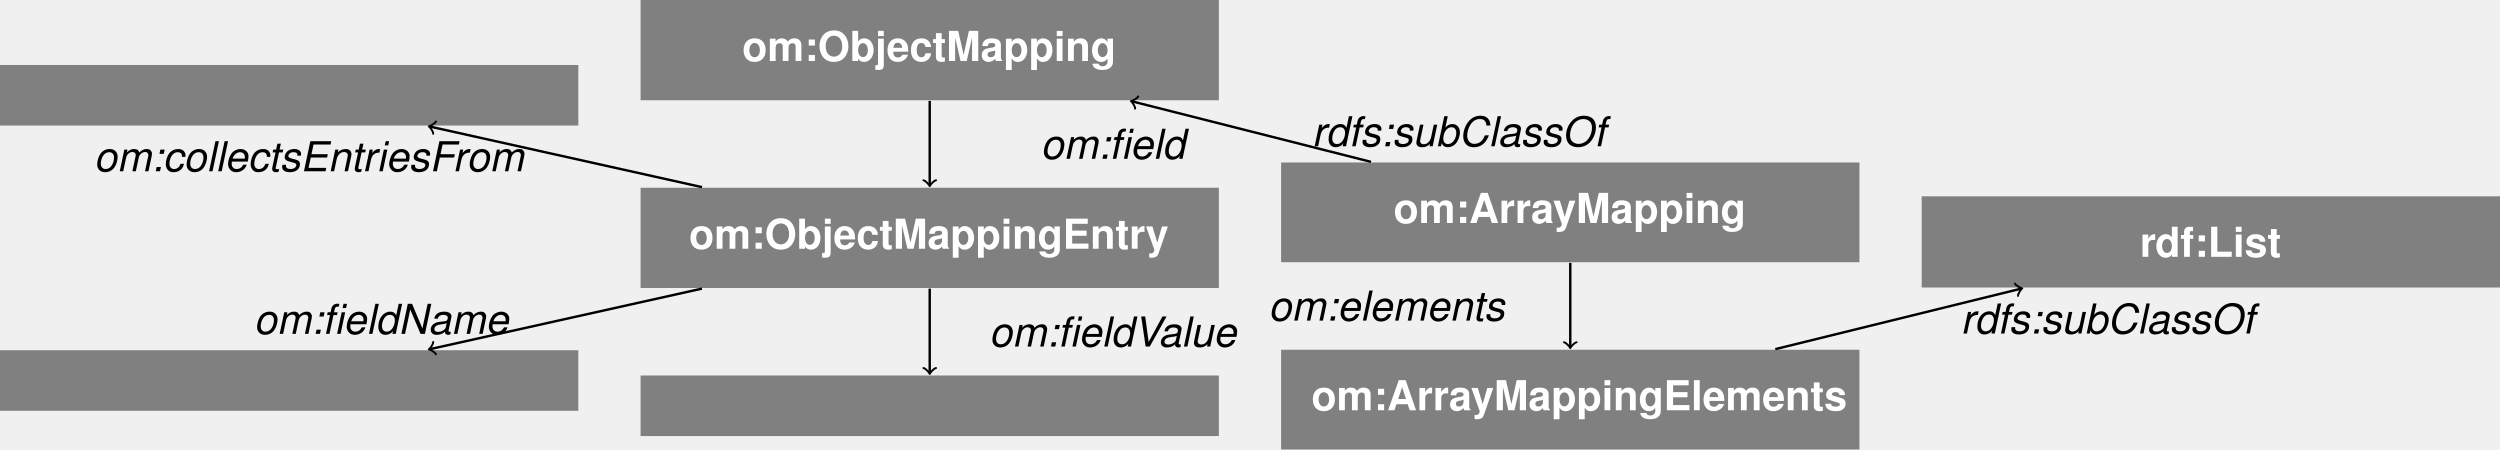
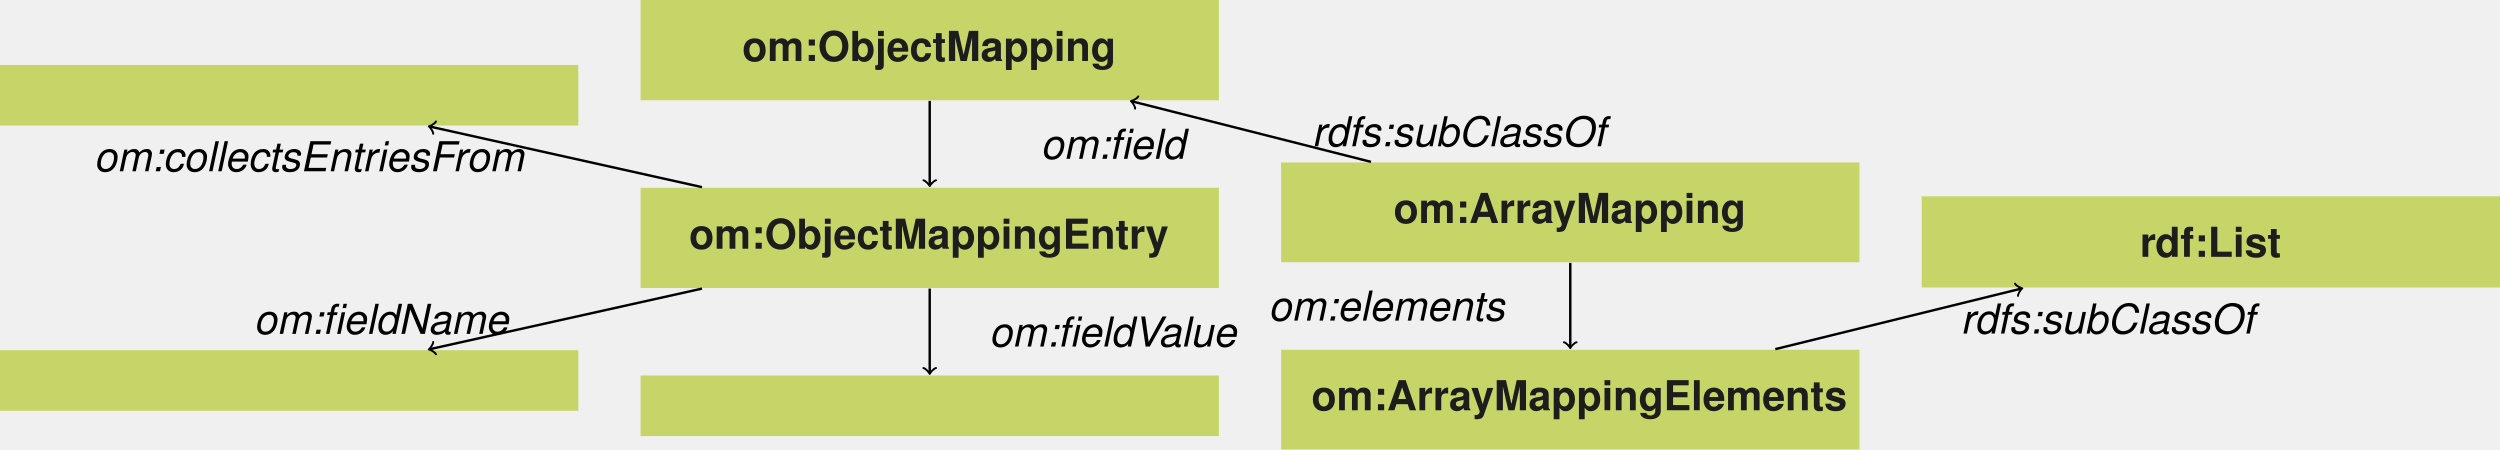
<svg xmlns="http://www.w3.org/2000/svg" xmlns:xlink="http://www.w3.org/1999/xlink" height="147.902pt" version="1.1" viewBox="-0.367 -15.309 822.582 147.902" width="822.582pt">
  <defs>
+     <path d="M4.942 -7.115H3.775L3.978 -8.052C4.128 -8.731 4.372 -8.961 4.956 -8.961C5.037 -8.961 5.119 -8.961 5.323 -8.934L5.526 -9.871C5.282 -9.925 5.132 -9.939 4.915 -9.939C3.87 -9.939 3.109 -9.328 2.892 -8.323L2.634 -7.115H1.684L1.494 -6.205H2.444L1.127 0H2.268L3.585 -6.205H4.752L4.942 -7.115ZM7.427 -7.115H6.287L4.779 0H5.92L7.427 -7.115ZM8.025 -9.898H6.884L6.585 -8.5H7.726L8.025 -9.898Z" id="g1-2" />
+     <path d="M3.204 -1.399H1.792L1.494 0H2.906L3.204 -1.399ZM4.426 -7.115H3.014L2.716 -5.716H4.128L4.426 -7.115Z" id="g1-58" />
+     <path d="M10.455 -6.83C10.414 -7.631 10.278 -8.147 10.021 -8.608C9.464 -9.559 8.5 -10.061 7.223 -10.061C5.635 -10.061 4.318 -9.423 3.259 -8.147C2.186 -6.857 1.521 -4.983 1.521 -3.286C1.521 -2.335 1.792 -1.48 2.295 -0.842C2.919 -0.054 3.775 0.312 4.983 0.312C6.422 0.312 7.672 -0.217 8.554 -1.181C9.084 -1.765 9.518 -2.512 9.98 -3.612H8.649C8.31 -2.838 8.092 -2.43 7.848 -2.105C7.278 -1.29 6.246 -0.788 5.173 -0.788C3.761 -0.788 2.824 -1.887 2.824 -3.53C2.824 -4.766 3.232 -6.124 3.924 -7.156C4.752 -8.378 5.743 -8.961 6.993 -8.961C8.364 -8.961 9.043 -8.296 9.152 -6.83H10.455Z" id="g1-67" />
+     <path d="M3.462 -4.508H8.826L9.07 -5.621H3.693L4.372 -8.785H9.966L10.197 -9.898H3.327L1.222 0H8.323L8.554 -1.113H2.729L3.462 -4.508Z" id="g1-69" />
+     <path d="M3.462 -4.508H8.174L8.405 -5.621H3.693L4.372 -8.785H9.735L9.966 -9.898H3.327L1.222 0H2.498L3.462 -4.508Z" id="g1-70" />
+     <path d="M10.876 -9.898H9.667L7.943 -1.779L4.549 -9.898H3.136L1.032 0H2.24L3.951 -8.025L7.332 0H8.771L10.876 -9.898Z" id="g1-78" />
+     <path d="M7.291 -10.061C5.757 -10.061 4.44 -9.491 3.34 -8.337C2.132 -7.088 1.412 -5.295 1.412 -3.571C1.412 -2.403 1.779 -1.358 2.403 -0.733C3.055 -0.081 4.155 0.312 5.309 0.312C6.585 0.312 7.739 -0.054 8.622 -0.733C10.211 -1.955 11.242 -4.155 11.242 -6.3C11.242 -7.373 10.862 -8.405 10.265 -9.016C9.6 -9.681 8.527 -10.061 7.291 -10.061ZM7.128 -8.961C8.052 -8.961 8.921 -8.581 9.382 -7.984C9.749 -7.509 9.939 -6.857 9.939 -6.056C9.939 -4.82 9.505 -3.49 8.785 -2.512C7.997 -1.412 6.803 -0.788 5.485 -0.788C4.603 -0.788 3.748 -1.168 3.272 -1.765C2.906 -2.227 2.716 -2.892 2.716 -3.68C2.716 -4.929 3.136 -6.246 3.856 -7.237C4.644 -8.323 5.852 -8.961 7.128 -8.961Z" id="g1-79" />
+     <path d="M5.323 0L10.862 -9.898H9.518L4.956 -1.521L3.829 -9.898H2.512L3.965 0H5.323Z" id="g1-86" />
+     <path d="M7.495 -0.692C7.373 -0.665 7.319 -0.665 7.264 -0.665C6.911 -0.665 6.748 -0.788 6.748 -1.059C6.748 -1.113 6.748 -1.154 6.762 -1.195L7.631 -5.282C7.712 -5.648 7.712 -5.648 7.712 -5.784C7.712 -6.707 6.775 -7.319 5.35 -7.319C3.462 -7.319 2.308 -6.517 2.05 -5.01H3.191C3.313 -5.39 3.408 -5.581 3.598 -5.771C3.897 -6.069 4.467 -6.273 5.051 -6.273C5.866 -6.273 6.49 -5.906 6.49 -5.404C6.49 -5.35 6.477 -5.255 6.463 -5.146L6.422 -4.902C6.3 -4.345 6.042 -4.196 5.051 -4.101C3.232 -3.938 2.661 -3.802 1.996 -3.381C1.29 -2.933 0.883 -2.213 0.883 -1.426C0.883 -0.339 1.616 0.312 2.838 0.312C3.313 0.312 3.883 0.217 4.372 0.041C4.807 -0.109 5.01 -0.244 5.567 -0.733V-0.638V-0.584C5.567 -0.027 5.947 0.312 6.599 0.312C6.748 0.312 6.789 0.312 7.128 0.231C7.156 0.217 7.237 0.204 7.319 0.19L7.495 -0.692ZM5.852 -2.227C5.676 -1.385 4.481 -0.665 3.286 -0.665C2.512 -0.665 2.077 -0.991 2.077 -1.561C2.077 -2.01 2.335 -2.458 2.743 -2.702C3.069 -2.906 3.476 -3.014 4.141 -3.109C5.418 -3.286 5.526 -3.299 6.124 -3.503L5.852 -2.227Z" id="g1-97" />
+     <path d="M2.838 -9.898L0.733 0H1.752L1.982 -1.059C2.159 -0.638 2.281 -0.448 2.485 -0.244C2.838 0.109 3.394 0.312 3.992 0.312C4.902 0.312 5.866 -0.109 6.477 -0.747C7.386 -1.711 7.984 -3.259 7.984 -4.657C7.984 -6.178 6.952 -7.319 5.581 -7.319C5.037 -7.319 4.426 -7.156 4.019 -6.911C3.788 -6.762 3.612 -6.612 3.191 -6.164L3.978 -9.898H2.838ZM5.2 -6.273C6.192 -6.273 6.789 -5.567 6.789 -4.399C6.789 -3.625 6.558 -2.756 6.164 -2.105C5.608 -1.181 4.902 -0.733 4.019 -0.733C3.096 -0.733 2.512 -1.412 2.512 -2.485C2.512 -3.327 2.756 -4.25 3.136 -4.902C3.666 -5.798 4.386 -6.273 5.2 -6.273Z" id="g1-98" />
+     <path d="M7.481 -4.725L7.495 -4.929C7.509 -5.132 7.522 -5.282 7.522 -5.323C7.522 -5.771 7.278 -6.314 6.925 -6.68C6.504 -7.115 5.947 -7.319 5.173 -7.319C3.951 -7.319 2.851 -6.803 2.132 -5.866C1.494 -5.037 1.032 -3.557 1.032 -2.308C1.032 -1.67 1.249 -1.005 1.629 -0.53C2.091 0.054 2.702 0.312 3.571 0.312C4.684 0.312 5.621 -0.081 6.246 -0.815C6.599 -1.222 6.816 -1.684 7.033 -2.444H5.893C5.485 -1.331 4.739 -0.733 3.761 -0.733C2.824 -0.733 2.227 -1.399 2.227 -2.458C2.227 -3.327 2.512 -4.359 2.96 -5.065C3.462 -5.866 4.141 -6.273 4.97 -6.273C5.825 -6.273 6.354 -5.798 6.354 -5.024C6.354 -4.942 6.354 -4.847 6.341 -4.725H7.481Z" id="g1-99" />
+     <path d="M8.826 -9.898H7.685L6.87 -6.083C6.436 -6.965 5.893 -7.319 4.929 -7.319C2.675 -7.319 0.991 -5.173 0.991 -2.308C0.991 -0.72 1.901 0.312 3.313 0.312C3.897 0.312 4.521 0.122 5.065 -0.204C5.472 -0.448 5.648 -0.652 5.839 -1.032L5.621 0H6.721L8.826 -9.898ZM4.82 -6.273C5.825 -6.273 6.422 -5.594 6.422 -4.44C6.422 -3.639 6.205 -2.811 5.798 -2.105C5.268 -1.195 4.603 -0.733 3.775 -0.733C2.77 -0.733 2.186 -1.412 2.186 -2.58C2.186 -3.34 2.417 -4.209 2.783 -4.902C3.299 -5.839 3.951 -6.273 4.82 -6.273Z" id="g1-100" />
+     <path d="M7.644 -3.177L7.685 -3.408C7.807 -4.06 7.875 -4.63 7.875 -4.997C7.875 -6.3 6.748 -7.319 5.282 -7.319C4.101 -7.319 2.96 -6.762 2.281 -5.852C1.643 -4.997 1.141 -3.449 1.141 -2.349C1.141 -1.616 1.453 -0.869 1.982 -0.367C2.458 0.095 3.055 0.312 3.829 0.312C5.458 0.312 6.857 -0.692 7.278 -2.159H6.137C5.648 -1.222 4.929 -0.733 4.019 -0.733C2.946 -0.733 2.335 -1.399 2.335 -2.553C2.335 -2.838 2.349 -2.974 2.403 -3.177H7.644ZM2.648 -4.155C3.001 -5.404 4.005 -6.273 5.105 -6.273C6.069 -6.273 6.68 -5.621 6.68 -4.603C6.68 -4.467 6.667 -4.372 6.64 -4.155H2.648Z" id="g1-101" />
+     <path d="M5.024 -7.115H3.856L4.06 -8.052C4.209 -8.731 4.454 -8.961 5.037 -8.961C5.132 -8.961 5.214 -8.961 5.404 -8.934L5.608 -9.871C5.363 -9.925 5.214 -9.939 4.997 -9.939C3.951 -9.939 3.191 -9.328 2.974 -8.323L2.716 -7.115H1.765L1.575 -6.205H2.525L1.208 0H2.349L3.666 -6.205H4.834L5.024 -7.115Z" id="g1-102" />
+     <path d="M3.544 -7.115H2.403L0.896 0H2.037L3.544 -7.115ZM4.141 -9.898H3.001L2.702 -8.5H3.843L4.141 -9.898Z" id="g1-105" />
+     <path d="M4.168 -9.898H3.028L0.923 0H2.064L4.168 -9.898Z" id="g1-108" />
+     <path d="M2.471 -7.115L0.964 0H2.105L3.055 -4.467C3.272 -5.499 4.196 -6.341 5.105 -6.341C5.771 -6.341 6.219 -5.961 6.219 -5.404C6.219 -5.255 6.205 -5.078 6.164 -4.902L5.119 0H6.259L7.21 -4.467C7.427 -5.526 8.364 -6.341 9.342 -6.341C9.98 -6.341 10.373 -5.947 10.373 -5.295C10.373 -5.092 10.373 -5.092 10.251 -4.63L9.274 0H10.414L11.487 -5.065C11.528 -5.214 11.568 -5.662 11.568 -5.811C11.568 -6.164 11.405 -6.545 11.134 -6.857C10.835 -7.183 10.469 -7.319 9.844 -7.319C8.961 -7.319 8.187 -6.965 7.386 -6.192C7.169 -6.952 6.64 -7.319 5.743 -7.319C4.82 -7.319 4.196 -7.047 3.327 -6.232L3.503 -7.115H2.471Z" id="g1-109" />
+     <path d="M2.458 -7.115L0.95 0H2.091L2.919 -3.924C3.245 -5.418 4.196 -6.341 5.418 -6.341C6.096 -6.341 6.599 -5.866 6.599 -5.241C6.599 -5.16 6.572 -4.956 6.517 -4.739L5.513 0H6.653L7.739 -5.105C7.78 -5.282 7.794 -5.445 7.794 -5.621C7.794 -6.653 7.074 -7.319 5.947 -7.319C4.915 -7.319 4.019 -6.952 3.313 -6.232L3.49 -7.115H2.458Z" id="g1-110" />
+     <path d="M5.214 -7.319C3.951 -7.319 2.838 -6.748 2.145 -5.743C1.534 -4.874 1.086 -3.381 1.086 -2.227C1.086 -0.72 2.132 0.312 3.652 0.312C4.956 0.312 5.988 -0.217 6.748 -1.263C7.373 -2.118 7.821 -3.598 7.821 -4.779C7.821 -5.499 7.549 -6.192 7.074 -6.653C6.612 -7.101 6.001 -7.319 5.214 -7.319ZM5.037 -6.273C6.042 -6.273 6.626 -5.621 6.626 -4.521C6.626 -3.72 6.395 -2.838 6.029 -2.159C5.513 -1.222 4.779 -0.733 3.843 -0.733C2.879 -0.733 2.281 -1.412 2.281 -2.498C2.281 -3.272 2.512 -4.168 2.879 -4.847C3.381 -5.771 4.141 -6.273 5.037 -6.273Z" id="g1-111" />
+     <path d="M2.444 -7.115L0.937 0H2.077L2.865 -3.693C3.218 -5.35 4.182 -6.178 5.676 -6.124L5.92 -7.278C5.743 -7.305 5.635 -7.319 5.485 -7.319C4.698 -7.319 4.087 -6.965 3.245 -6.001L3.476 -7.115H2.444Z" id="g1-114" />
+     <path d="M6.979 -5.132C7.047 -5.418 7.061 -5.54 7.061 -5.716C7.061 -6.667 6.151 -7.319 4.834 -7.319C3.87 -7.319 3.041 -7.033 2.485 -6.504C1.996 -6.029 1.67 -5.323 1.67 -4.684C1.67 -3.856 2.145 -3.462 3.544 -3.096L4.549 -2.838C4.997 -2.716 5.2 -2.634 5.323 -2.485C5.418 -2.363 5.499 -2.159 5.499 -2.037C5.499 -1.792 5.282 -1.371 5.065 -1.195C4.725 -0.91 4.141 -0.733 3.557 -0.733C2.621 -0.733 2.091 -1.1 2.091 -1.779C2.091 -1.86 2.105 -1.982 2.118 -2.118H0.91C0.842 -1.806 0.828 -1.643 0.828 -1.426C0.828 -0.339 1.779 0.312 3.354 0.312C5.377 0.312 6.694 -0.733 6.694 -2.349C6.694 -3.177 6.246 -3.612 5.051 -3.91L4.019 -4.168C3.259 -4.359 2.865 -4.63 2.865 -4.983C2.865 -5.255 3.028 -5.594 3.272 -5.825C3.598 -6.137 4.005 -6.273 4.603 -6.273C5.404 -6.273 5.852 -5.961 5.852 -5.431C5.852 -5.336 5.852 -5.241 5.839 -5.132H6.979Z" id="g1-115" />
+     <path d="M4.97 -7.115H3.761L4.182 -9.07H3.041L2.621 -7.115H1.657L1.466 -6.205H2.43L1.358 -1.181C1.331 -1.046 1.317 -0.896 1.317 -0.76C1.317 -0.095 1.779 0.312 2.525 0.312C2.797 0.312 3.218 0.272 3.408 0.217L3.625 -0.774C3.204 -0.679 3.136 -0.665 2.974 -0.665C2.675 -0.665 2.485 -0.815 2.485 -1.032C2.485 -1.073 2.498 -1.141 2.512 -1.222L3.571 -6.205H4.779L4.97 -7.115Z" id="g1-116" />
+     <path d="M6.558 0L8.065 -7.115H6.925L6.069 -3.082C5.757 -1.616 4.793 -0.665 3.639 -0.665C2.906 -0.665 2.43 -1.073 2.43 -1.711C2.43 -1.819 2.444 -1.942 2.471 -2.077L3.544 -7.115H2.403L1.236 -1.629C1.208 -1.494 1.195 -1.344 1.195 -1.168C1.195 -0.244 1.901 0.312 3.069 0.312C4.128 0.312 4.902 -0.014 5.689 -0.774L5.526 0H6.558Z" id="g1-117" />
    <path d="M3.571 -1.982H1.534V0H3.571V-1.982ZM3.571 -7.061H1.534V-5.078H3.571V-7.061Z" id="g3-58" />
    <path d="M6.803 -1.996L7.454 0H9.545L6.124 -9.898H3.87L0.353 0H2.43L3.096 -1.996H6.803ZM6.246 -3.693H3.666L4.956 -7.563L6.246 -3.693Z" id="g3-65" />
    <path d="M3.109 -4.263H7.848V-5.961H3.109V-8.201H8.228V-9.898H1.073V0H8.473V-1.697H3.109V-4.263Z" id="g3-69" />
    <path d="M3.123 -9.898H1.086V0H7.862V-1.697H3.123V-9.898Z" id="g3-76" />
    <path d="M2.933 -7.712L4.712 0H6.748L8.5 -7.712V0H10.537V-9.898H7.468L5.73 -2.023L3.938 -9.898H0.896V0H2.933V-7.712Z" id="g3-77" />
    <path d="M5.295 -10.061C3.91 -10.061 2.77 -9.6 1.928 -8.69C1.046 -7.739 0.543 -6.354 0.543 -4.874S1.046 -1.996 1.928 -1.059C2.783 -0.136 3.897 0.312 5.309 0.312S7.834 -0.136 8.69 -1.059C9.545 -1.969 10.075 -3.408 10.075 -4.807C10.075 -6.354 9.572 -7.739 8.69 -8.69C7.821 -9.627 6.721 -10.061 5.295 -10.061ZM5.309 -8.323C6.979 -8.323 8.038 -6.965 8.038 -4.82C8.038 -2.797 6.938 -1.426 5.309 -1.426C3.666 -1.426 2.58 -2.797 2.58 -4.874S3.666 -8.323 5.309 -8.323Z" id="g3-79" />
    <path d="M7.115 -0.231C6.775 -0.543 6.68 -0.747 6.68 -1.127V-5.2C6.68 -6.694 5.662 -7.454 3.68 -7.454S0.665 -6.612 0.543 -4.915H2.376C2.471 -5.676 2.783 -5.92 3.72 -5.92C4.454 -5.92 4.82 -5.676 4.82 -5.187C4.82 -4.942 4.698 -4.725 4.494 -4.616C4.236 -4.481 4.236 -4.481 3.299 -4.331L2.539 -4.196C1.086 -3.951 0.38 -3.204 0.38 -1.887C0.38 -1.263 0.557 -0.747 0.896 -0.38C1.317 0.054 1.955 0.312 2.607 0.312C3.422 0.312 4.168 -0.041 4.834 -0.733C4.834 -0.353 4.874 -0.217 5.051 0H7.115V-0.231ZM4.82 -2.946C4.82 -1.847 4.277 -1.222 3.313 -1.222C2.675 -1.222 2.281 -1.561 2.281 -2.105C2.281 -2.675 2.58 -2.946 3.367 -3.109L4.019 -3.232C4.521 -3.327 4.603 -3.354 4.82 -3.462V-2.946Z" id="g3-97" />
    <path d="M0.801 -9.898V0H2.702V-0.747C3.164 -0.027 3.802 0.312 4.725 0.312C6.477 0.312 7.807 -1.358 7.807 -3.571C7.807 -4.562 7.509 -5.567 7.02 -6.273C6.517 -6.993 5.621 -7.454 4.725 -7.454C3.815 -7.454 3.164 -7.115 2.702 -6.382V-9.898H0.801ZM4.304 -5.866C5.241 -5.866 5.906 -4.915 5.906 -3.557C5.906 -2.227 5.241 -1.276 4.304 -1.276C3.34 -1.276 2.702 -2.2 2.702 -3.598C2.702 -4.929 3.354 -5.866 4.304 -5.866Z" id="g3-98" />
    <path d="M7.088 -4.589C6.952 -6.382 5.757 -7.454 3.924 -7.454C1.738 -7.454 0.462 -6.015 0.462 -3.517C0.462 -1.1 1.724 0.312 3.897 0.312C5.676 0.312 6.911 -0.788 7.088 -2.539H5.268C5.024 -1.589 4.644 -1.222 3.91 -1.222C2.946 -1.222 2.363 -2.091 2.363 -3.517C2.363 -4.209 2.498 -4.861 2.729 -5.295C2.946 -5.703 3.367 -5.92 3.91 -5.92C4.684 -5.92 5.051 -5.553 5.268 -4.589H7.088Z" id="g3-99" />
    <path d="M5.499 0H7.4V-9.898H5.499V-6.382C5.024 -7.115 4.386 -7.454 3.476 -7.454C1.724 -7.454 0.394 -5.771 0.394 -3.557C0.394 -2.566 0.692 -1.561 1.181 -0.855C1.684 -0.149 2.58 0.312 3.476 0.312C4.386 0.312 5.024 -0.027 5.499 -0.747V0ZM3.897 -5.866C4.861 -5.866 5.499 -4.929 5.499 -3.53C5.499 -2.2 4.847 -1.276 3.897 -1.276S2.295 -2.213 2.295 -3.557C2.295 -4.915 2.946 -5.866 3.897 -5.866Z" id="g3-100" />
    <path d="M7.115 -3.069C7.128 -3.232 7.128 -3.299 7.128 -3.394C7.128 -4.128 7.02 -4.807 6.843 -5.323C6.354 -6.653 5.173 -7.454 3.693 -7.454C1.589 -7.454 0.299 -5.934 0.299 -3.476C0.299 -1.127 1.575 0.312 3.652 0.312C5.295 0.312 6.626 -0.625 7.047 -2.064H5.173C4.942 -1.48 4.413 -1.141 3.72 -1.141C3.177 -1.141 2.743 -1.371 2.471 -1.779C2.295 -2.05 2.227 -2.376 2.2 -3.069H7.115ZM2.227 -4.331C2.349 -5.445 2.824 -6.001 3.666 -6.001C4.141 -6.001 4.576 -5.771 4.847 -5.39C5.024 -5.119 5.105 -4.834 5.146 -4.331H2.227Z" id="g3-101" />
    <path d="M4.25 -7.183H3.123V-7.902C3.123 -8.283 3.286 -8.473 3.639 -8.473C3.802 -8.473 4.019 -8.459 4.182 -8.432V-9.858C3.829 -9.885 3.354 -9.898 3.096 -9.898C1.833 -9.898 1.222 -9.301 1.222 -8.065V-7.183H0.19V-5.92H1.222V0H3.123V-5.92H4.25V-7.183Z" id="g3-102" />
    <path d="M5.54 -7.332V-6.205C4.97 -7.074 4.345 -7.454 3.503 -7.454C1.765 -7.454 0.462 -5.757 0.462 -3.49C0.462 -1.208 1.657 0.312 3.462 0.312C4.318 0.312 4.834 0.054 5.54 -0.747V0.244C5.54 1.127 4.874 1.738 3.924 1.738C3.204 1.738 2.729 1.439 2.58 0.883H0.611C0.625 1.453 0.842 1.847 1.331 2.254C1.914 2.729 2.729 2.96 3.856 2.96C6.069 2.96 7.346 1.969 7.346 0.244V-7.332H5.54ZM3.91 -5.866C4.861 -5.866 5.567 -4.874 5.567 -3.517C5.567 -2.186 4.874 -1.276 3.883 -1.276C2.987 -1.276 2.363 -2.186 2.363 -3.517C2.363 -4.902 2.987 -5.866 3.91 -5.866Z" id="g3-103" />
    <path d="M2.811 -7.332H0.91V0H2.811V-7.332ZM2.811 -9.898H0.91V-8.201H2.811V-9.898Z" id="g3-105" />
    <path d="M2.851 -7.332H0.95V0.855C0.95 1.276 0.801 1.426 0.394 1.426C0.272 1.426 0.19 1.412 0.054 1.371V2.892C0.434 2.933 0.91 2.96 1.181 2.96C2.363 2.96 2.851 2.471 2.851 1.276V-7.332ZM2.851 -9.898H0.95V-8.201H2.851V-9.898Z" id="g3-106" />
    <path d="M2.811 -9.898H0.91V0H2.811V-9.898Z" id="g3-108" />
    <path d="M0.815 -7.332V0H2.716V-4.399C2.716 -5.295 3.204 -5.839 4.019 -5.839C4.657 -5.839 5.051 -5.472 5.051 -4.888V0H6.952V-4.399C6.952 -5.295 7.441 -5.839 8.255 -5.839C8.894 -5.839 9.287 -5.472 9.287 -4.888V0H11.188V-5.187C11.188 -6.612 10.319 -7.454 8.853 -7.454C7.93 -7.454 7.278 -7.128 6.707 -6.368C6.354 -7.061 5.621 -7.454 4.712 -7.454C3.87 -7.454 3.327 -7.169 2.702 -6.422V-7.332H0.815Z" id="g3-109" />
    <path d="M0.855 -7.332V0H2.756V-4.399C2.756 -5.268 3.367 -5.839 4.291 -5.839C5.105 -5.839 5.513 -5.39 5.513 -4.521V0H7.414V-4.915C7.414 -6.531 6.517 -7.454 4.956 -7.454C3.965 -7.454 3.299 -7.088 2.756 -6.273V-7.332H0.855Z" id="g3-110" />
    <path d="M4.087 -7.454C1.847 -7.454 0.475 -5.974 0.475 -3.571C0.475 -1.154 1.847 0.312 4.101 0.312C6.327 0.312 7.726 -1.168 7.726 -3.517C7.726 -6.001 6.382 -7.454 4.087 -7.454ZM4.101 -5.92C5.146 -5.92 5.825 -4.983 5.825 -3.544C5.825 -2.172 5.119 -1.222 4.101 -1.222C3.069 -1.222 2.376 -2.172 2.376 -3.571S3.069 -5.92 4.101 -5.92Z" id="g3-111" />
    <path d="M2.688 -7.332H0.788V2.96H2.688V-0.869C3.15 -0.054 3.802 0.326 4.725 0.326C6.49 0.326 7.794 -1.331 7.794 -3.557C7.794 -4.589 7.495 -5.621 7.006 -6.3C6.517 -6.993 5.608 -7.454 4.725 -7.454C3.802 -7.454 3.15 -7.061 2.688 -6.246V-7.332ZM4.291 -5.866C5.255 -5.866 5.893 -4.929 5.893 -3.53C5.893 -2.2 5.228 -1.263 4.291 -1.263C3.34 -1.263 2.688 -2.186 2.688 -3.557S3.34 -5.866 4.291 -5.866Z" id="g3-112" />
    <path d="M0.855 -7.332V0H2.756V-3.897C2.756 -5.01 3.313 -5.567 4.426 -5.567C4.63 -5.567 4.766 -5.553 5.024 -5.513V-7.441C4.915 -7.454 4.847 -7.454 4.793 -7.454C3.924 -7.454 3.164 -6.884 2.756 -5.893V-7.332H0.855Z" id="g3-114" />
    <path d="M6.857 -4.97C6.83 -6.517 5.635 -7.454 3.666 -7.454C1.806 -7.454 0.652 -6.517 0.652 -5.01C0.652 -4.521 0.801 -4.101 1.059 -3.815C1.317 -3.557 1.548 -3.435 2.254 -3.204L4.521 -2.498C4.997 -2.349 5.16 -2.2 5.16 -1.901C5.16 -1.453 4.63 -1.181 3.748 -1.181C3.259 -1.181 2.865 -1.276 2.621 -1.439C2.417 -1.589 2.335 -1.738 2.254 -2.132H0.394C0.448 -0.53 1.629 0.312 3.856 0.312C4.874 0.312 5.648 0.095 6.192 -0.339S7.061 -1.453 7.061 -2.172C7.061 -3.123 6.585 -3.734 5.621 -4.019L3.218 -4.712C2.688 -4.874 2.553 -4.983 2.553 -5.282C2.553 -5.689 2.987 -5.961 3.652 -5.961C4.562 -5.961 5.01 -5.635 5.024 -4.97H6.857Z" id="g3-115" />
    <path d="M4.087 -7.183H3.028V-9.152H1.127V-7.183H0.19V-5.92H1.127V-1.412C1.127 -0.258 1.738 0.312 2.987 0.312C3.408 0.312 3.748 0.272 4.087 0.163V-1.168C3.897 -1.141 3.788 -1.127 3.652 -1.127C3.15 -1.127 3.028 -1.276 3.028 -1.928V-5.92H4.087V-7.183Z" id="g3-116" />
    <path d="M5.35 -7.332L3.829 -1.996L2.213 -7.332H0.122L2.851 0.299V0.312V0.353C2.851 1.046 2.335 1.575 1.67 1.575C1.521 1.575 1.412 1.561 1.168 1.494V2.919C1.453 2.96 1.616 2.974 1.847 2.974C2.322 2.974 2.892 2.879 3.218 2.743C3.748 2.525 3.978 2.213 4.291 1.344L7.305 -7.332H5.35Z" id="g3-121" />
-     <path d="M4.942 -7.115H3.775L3.978 -8.052C4.128 -8.731 4.372 -8.961 4.956 -8.961C5.037 -8.961 5.119 -8.961 5.323 -8.934L5.526 -9.871C5.282 -9.925 5.132 -9.939 4.915 -9.939C3.87 -9.939 3.109 -9.328 2.892 -8.323L2.634 -7.115H1.684L1.494 -6.205H2.444L1.127 0H2.268L3.585 -6.205H4.752L4.942 -7.115ZM7.427 -7.115H6.287L4.779 0H5.92L7.427 -7.115ZM8.025 -9.898H6.884L6.585 -8.5H7.726L8.025 -9.898Z" id="g1-2" />
-     <path d="M3.204 -1.399H1.792L1.494 0H2.906L3.204 -1.399ZM4.426 -7.115H3.014L2.716 -5.716H4.128L4.426 -7.115Z" id="g1-58" />
-     <path d="M10.455 -6.83C10.414 -7.631 10.278 -8.147 10.021 -8.608C9.464 -9.559 8.5 -10.061 7.223 -10.061C5.635 -10.061 4.318 -9.423 3.259 -8.147C2.186 -6.857 1.521 -4.983 1.521 -3.286C1.521 -2.335 1.792 -1.48 2.295 -0.842C2.919 -0.054 3.775 0.312 4.983 0.312C6.422 0.312 7.672 -0.217 8.554 -1.181C9.084 -1.765 9.518 -2.512 9.98 -3.612H8.649C8.31 -2.838 8.092 -2.43 7.848 -2.105C7.278 -1.29 6.246 -0.788 5.173 -0.788C3.761 -0.788 2.824 -1.887 2.824 -3.53C2.824 -4.766 3.232 -6.124 3.924 -7.156C4.752 -8.378 5.743 -8.961 6.993 -8.961C8.364 -8.961 9.043 -8.296 9.152 -6.83H10.455Z" id="g1-67" />
-     <path d="M3.462 -4.508H8.826L9.07 -5.621H3.693L4.372 -8.785H9.966L10.197 -9.898H3.327L1.222 0H8.323L8.554 -1.113H2.729L3.462 -4.508Z" id="g1-69" />
-     <path d="M3.462 -4.508H8.174L8.405 -5.621H3.693L4.372 -8.785H9.735L9.966 -9.898H3.327L1.222 0H2.498L3.462 -4.508Z" id="g1-70" />
-     <path d="M10.876 -9.898H9.667L7.943 -1.779L4.549 -9.898H3.136L1.032 0H2.24L3.951 -8.025L7.332 0H8.771L10.876 -9.898Z" id="g1-78" />
-     <path d="M7.291 -10.061C5.757 -10.061 4.44 -9.491 3.34 -8.337C2.132 -7.088 1.412 -5.295 1.412 -3.571C1.412 -2.403 1.779 -1.358 2.403 -0.733C3.055 -0.081 4.155 0.312 5.309 0.312C6.585 0.312 7.739 -0.054 8.622 -0.733C10.211 -1.955 11.242 -4.155 11.242 -6.3C11.242 -7.373 10.862 -8.405 10.265 -9.016C9.6 -9.681 8.527 -10.061 7.291 -10.061ZM7.128 -8.961C8.052 -8.961 8.921 -8.581 9.382 -7.984C9.749 -7.509 9.939 -6.857 9.939 -6.056C9.939 -4.82 9.505 -3.49 8.785 -2.512C7.997 -1.412 6.803 -0.788 5.485 -0.788C4.603 -0.788 3.748 -1.168 3.272 -1.765C2.906 -2.227 2.716 -2.892 2.716 -3.68C2.716 -4.929 3.136 -6.246 3.856 -7.237C4.644 -8.323 5.852 -8.961 7.128 -8.961Z" id="g1-79" />
-     <path d="M5.323 0L10.862 -9.898H9.518L4.956 -1.521L3.829 -9.898H2.512L3.965 0H5.323Z" id="g1-86" />
-     <path d="M7.495 -0.692C7.373 -0.665 7.319 -0.665 7.264 -0.665C6.911 -0.665 6.748 -0.788 6.748 -1.059C6.748 -1.113 6.748 -1.154 6.762 -1.195L7.631 -5.282C7.712 -5.648 7.712 -5.648 7.712 -5.784C7.712 -6.707 6.775 -7.319 5.35 -7.319C3.462 -7.319 2.308 -6.517 2.05 -5.01H3.191C3.313 -5.39 3.408 -5.581 3.598 -5.771C3.897 -6.069 4.467 -6.273 5.051 -6.273C5.866 -6.273 6.49 -5.906 6.49 -5.404C6.49 -5.35 6.477 -5.255 6.463 -5.146L6.422 -4.902C6.3 -4.345 6.042 -4.196 5.051 -4.101C3.232 -3.938 2.661 -3.802 1.996 -3.381C1.29 -2.933 0.883 -2.213 0.883 -1.426C0.883 -0.339 1.616 0.312 2.838 0.312C3.313 0.312 3.883 0.217 4.372 0.041C4.807 -0.109 5.01 -0.244 5.567 -0.733V-0.638V-0.584C5.567 -0.027 5.947 0.312 6.599 0.312C6.748 0.312 6.789 0.312 7.128 0.231C7.156 0.217 7.237 0.204 7.319 0.19L7.495 -0.692ZM5.852 -2.227C5.676 -1.385 4.481 -0.665 3.286 -0.665C2.512 -0.665 2.077 -0.991 2.077 -1.561C2.077 -2.01 2.335 -2.458 2.743 -2.702C3.069 -2.906 3.476 -3.014 4.141 -3.109C5.418 -3.286 5.526 -3.299 6.124 -3.503L5.852 -2.227Z" id="g1-97" />
-     <path d="M2.838 -9.898L0.733 0H1.752L1.982 -1.059C2.159 -0.638 2.281 -0.448 2.485 -0.244C2.838 0.109 3.394 0.312 3.992 0.312C4.902 0.312 5.866 -0.109 6.477 -0.747C7.386 -1.711 7.984 -3.259 7.984 -4.657C7.984 -6.178 6.952 -7.319 5.581 -7.319C5.037 -7.319 4.426 -7.156 4.019 -6.911C3.788 -6.762 3.612 -6.612 3.191 -6.164L3.978 -9.898H2.838ZM5.2 -6.273C6.192 -6.273 6.789 -5.567 6.789 -4.399C6.789 -3.625 6.558 -2.756 6.164 -2.105C5.608 -1.181 4.902 -0.733 4.019 -0.733C3.096 -0.733 2.512 -1.412 2.512 -2.485C2.512 -3.327 2.756 -4.25 3.136 -4.902C3.666 -5.798 4.386 -6.273 5.2 -6.273Z" id="g1-98" />
-     <path d="M7.481 -4.725L7.495 -4.929C7.509 -5.132 7.522 -5.282 7.522 -5.323C7.522 -5.771 7.278 -6.314 6.925 -6.68C6.504 -7.115 5.947 -7.319 5.173 -7.319C3.951 -7.319 2.851 -6.803 2.132 -5.866C1.494 -5.037 1.032 -3.557 1.032 -2.308C1.032 -1.67 1.249 -1.005 1.629 -0.53C2.091 0.054 2.702 0.312 3.571 0.312C4.684 0.312 5.621 -0.081 6.246 -0.815C6.599 -1.222 6.816 -1.684 7.033 -2.444H5.893C5.485 -1.331 4.739 -0.733 3.761 -0.733C2.824 -0.733 2.227 -1.399 2.227 -2.458C2.227 -3.327 2.512 -4.359 2.96 -5.065C3.462 -5.866 4.141 -6.273 4.97 -6.273C5.825 -6.273 6.354 -5.798 6.354 -5.024C6.354 -4.942 6.354 -4.847 6.341 -4.725H7.481Z" id="g1-99" />
-     <path d="M8.826 -9.898H7.685L6.87 -6.083C6.436 -6.965 5.893 -7.319 4.929 -7.319C2.675 -7.319 0.991 -5.173 0.991 -2.308C0.991 -0.72 1.901 0.312 3.313 0.312C3.897 0.312 4.521 0.122 5.065 -0.204C5.472 -0.448 5.648 -0.652 5.839 -1.032L5.621 0H6.721L8.826 -9.898ZM4.82 -6.273C5.825 -6.273 6.422 -5.594 6.422 -4.44C6.422 -3.639 6.205 -2.811 5.798 -2.105C5.268 -1.195 4.603 -0.733 3.775 -0.733C2.77 -0.733 2.186 -1.412 2.186 -2.58C2.186 -3.34 2.417 -4.209 2.783 -4.902C3.299 -5.839 3.951 -6.273 4.82 -6.273Z" id="g1-100" />
-     <path d="M7.644 -3.177L7.685 -3.408C7.807 -4.06 7.875 -4.63 7.875 -4.997C7.875 -6.3 6.748 -7.319 5.282 -7.319C4.101 -7.319 2.96 -6.762 2.281 -5.852C1.643 -4.997 1.141 -3.449 1.141 -2.349C1.141 -1.616 1.453 -0.869 1.982 -0.367C2.458 0.095 3.055 0.312 3.829 0.312C5.458 0.312 6.857 -0.692 7.278 -2.159H6.137C5.648 -1.222 4.929 -0.733 4.019 -0.733C2.946 -0.733 2.335 -1.399 2.335 -2.553C2.335 -2.838 2.349 -2.974 2.403 -3.177H7.644ZM2.648 -4.155C3.001 -5.404 4.005 -6.273 5.105 -6.273C6.069 -6.273 6.68 -5.621 6.68 -4.603C6.68 -4.467 6.667 -4.372 6.64 -4.155H2.648Z" id="g1-101" />
-     <path d="M5.024 -7.115H3.856L4.06 -8.052C4.209 -8.731 4.454 -8.961 5.037 -8.961C5.132 -8.961 5.214 -8.961 5.404 -8.934L5.608 -9.871C5.363 -9.925 5.214 -9.939 4.997 -9.939C3.951 -9.939 3.191 -9.328 2.974 -8.323L2.716 -7.115H1.765L1.575 -6.205H2.525L1.208 0H2.349L3.666 -6.205H4.834L5.024 -7.115Z" id="g1-102" />
-     <path d="M3.544 -7.115H2.403L0.896 0H2.037L3.544 -7.115ZM4.141 -9.898H3.001L2.702 -8.5H3.843L4.141 -9.898Z" id="g1-105" />
-     <path d="M4.168 -9.898H3.028L0.923 0H2.064L4.168 -9.898Z" id="g1-108" />
-     <path d="M2.471 -7.115L0.964 0H2.105L3.055 -4.467C3.272 -5.499 4.196 -6.341 5.105 -6.341C5.771 -6.341 6.219 -5.961 6.219 -5.404C6.219 -5.255 6.205 -5.078 6.164 -4.902L5.119 0H6.259L7.21 -4.467C7.427 -5.526 8.364 -6.341 9.342 -6.341C9.98 -6.341 10.373 -5.947 10.373 -5.295C10.373 -5.092 10.373 -5.092 10.251 -4.63L9.274 0H10.414L11.487 -5.065C11.528 -5.214 11.568 -5.662 11.568 -5.811C11.568 -6.164 11.405 -6.545 11.134 -6.857C10.835 -7.183 10.469 -7.319 9.844 -7.319C8.961 -7.319 8.187 -6.965 7.386 -6.192C7.169 -6.952 6.64 -7.319 5.743 -7.319C4.82 -7.319 4.196 -7.047 3.327 -6.232L3.503 -7.115H2.471Z" id="g1-109" />
-     <path d="M2.458 -7.115L0.95 0H2.091L2.919 -3.924C3.245 -5.418 4.196 -6.341 5.418 -6.341C6.096 -6.341 6.599 -5.866 6.599 -5.241C6.599 -5.16 6.572 -4.956 6.517 -4.739L5.513 0H6.653L7.739 -5.105C7.78 -5.282 7.794 -5.445 7.794 -5.621C7.794 -6.653 7.074 -7.319 5.947 -7.319C4.915 -7.319 4.019 -6.952 3.313 -6.232L3.49 -7.115H2.458Z" id="g1-110" />
-     <path d="M5.214 -7.319C3.951 -7.319 2.838 -6.748 2.145 -5.743C1.534 -4.874 1.086 -3.381 1.086 -2.227C1.086 -0.72 2.132 0.312 3.652 0.312C4.956 0.312 5.988 -0.217 6.748 -1.263C7.373 -2.118 7.821 -3.598 7.821 -4.779C7.821 -5.499 7.549 -6.192 7.074 -6.653C6.612 -7.101 6.001 -7.319 5.214 -7.319ZM5.037 -6.273C6.042 -6.273 6.626 -5.621 6.626 -4.521C6.626 -3.72 6.395 -2.838 6.029 -2.159C5.513 -1.222 4.779 -0.733 3.843 -0.733C2.879 -0.733 2.281 -1.412 2.281 -2.498C2.281 -3.272 2.512 -4.168 2.879 -4.847C3.381 -5.771 4.141 -6.273 5.037 -6.273Z" id="g1-111" />
-     <path d="M2.444 -7.115L0.937 0H2.077L2.865 -3.693C3.218 -5.35 4.182 -6.178 5.676 -6.124L5.92 -7.278C5.743 -7.305 5.635 -7.319 5.485 -7.319C4.698 -7.319 4.087 -6.965 3.245 -6.001L3.476 -7.115H2.444Z" id="g1-114" />
-     <path d="M6.979 -5.132C7.047 -5.418 7.061 -5.54 7.061 -5.716C7.061 -6.667 6.151 -7.319 4.834 -7.319C3.87 -7.319 3.041 -7.033 2.485 -6.504C1.996 -6.029 1.67 -5.323 1.67 -4.684C1.67 -3.856 2.145 -3.462 3.544 -3.096L4.549 -2.838C4.997 -2.716 5.2 -2.634 5.323 -2.485C5.418 -2.363 5.499 -2.159 5.499 -2.037C5.499 -1.792 5.282 -1.371 5.065 -1.195C4.725 -0.91 4.141 -0.733 3.557 -0.733C2.621 -0.733 2.091 -1.1 2.091 -1.779C2.091 -1.86 2.105 -1.982 2.118 -2.118H0.91C0.842 -1.806 0.828 -1.643 0.828 -1.426C0.828 -0.339 1.779 0.312 3.354 0.312C5.377 0.312 6.694 -0.733 6.694 -2.349C6.694 -3.177 6.246 -3.612 5.051 -3.91L4.019 -4.168C3.259 -4.359 2.865 -4.63 2.865 -4.983C2.865 -5.255 3.028 -5.594 3.272 -5.825C3.598 -6.137 4.005 -6.273 4.603 -6.273C5.404 -6.273 5.852 -5.961 5.852 -5.431C5.852 -5.336 5.852 -5.241 5.839 -5.132H6.979Z" id="g1-115" />
-     <path d="M4.97 -7.115H3.761L4.182 -9.07H3.041L2.621 -7.115H1.657L1.466 -6.205H2.43L1.358 -1.181C1.331 -1.046 1.317 -0.896 1.317 -0.76C1.317 -0.095 1.779 0.312 2.525 0.312C2.797 0.312 3.218 0.272 3.408 0.217L3.625 -0.774C3.204 -0.679 3.136 -0.665 2.974 -0.665C2.675 -0.665 2.485 -0.815 2.485 -1.032C2.485 -1.073 2.498 -1.141 2.512 -1.222L3.571 -6.205H4.779L4.97 -7.115Z" id="g1-116" />
-     <path d="M6.558 0L8.065 -7.115H6.925L6.069 -3.082C5.757 -1.616 4.793 -0.665 3.639 -0.665C2.906 -0.665 2.43 -1.073 2.43 -1.711C2.43 -1.819 2.444 -1.942 2.471 -2.077L3.544 -7.115H2.403L1.236 -1.629C1.208 -1.494 1.195 -1.344 1.195 -1.168C1.195 -0.244 1.901 0.312 3.069 0.312C4.128 0.312 4.902 -0.014 5.689 -0.774L5.526 0H6.558Z" id="g1-117" />
  </defs>
  <g id="page1">
-     <path d="M210.399 17.676H400.684V-15.309H210.399Z" fill="#808080" />
-     <g fill="#ffffff" transform="matrix(1 0 0 1 -85.181 3.57083)">
+     <path d="M210.399 17.676H400.684V-15.309H210.399Z" fill="#c7d468" />
+     <g fill="#1d1d1b" transform="matrix(1 0 0 1 -85.181 3.57083)">
      <use x="329.011" xlink:href="#g3-111" y="1.184" />
      <use x="337.307" xlink:href="#g3-109" y="1.184" />
      <use x="349.378" xlink:href="#g3-58" y="1.184" />
      <use x="353.899" xlink:href="#g3-79" y="1.184" />
      <use x="364.463" xlink:href="#g3-98" y="1.184" />
      <use x="372.759" xlink:href="#g3-106" y="1.184" />
      <use x="376.533" xlink:href="#g3-101" y="1.184" />
      <use x="384.082" xlink:href="#g3-99" y="1.184" />
      <use x="391.632" xlink:href="#g3-116" y="1.184" />
      <use x="396.153" xlink:href="#g3-77" y="1.184" />
      <use x="407.463" xlink:href="#g3-97" y="1.184" />
      <use x="415.013" xlink:href="#g3-112" y="1.184" />
      <use x="423.309" xlink:href="#g3-112" y="1.184" />
      <use x="431.605" xlink:href="#g3-105" y="1.184" />
      <use x="435.379" xlink:href="#g3-110" y="1.184" />
      <use x="443.675" xlink:href="#g3-103" y="1.184" />
    </g>
-     <path d="M421.16 70.977H611.449V38.152H421.16Z" fill="#808080" />
-     <g fill="#ffffff" transform="matrix(1 0 0 1 125.583 56.872)">
+     <path d="M421.16 70.977H611.449V38.152H421.16Z" fill="#c7d468" />
+     <g fill="#1d1d1b" transform="matrix(1 0 0 1 125.583 56.872)">
      <use x="332.554" xlink:href="#g3-111" y="1.184" />
      <use x="340.85" xlink:href="#g3-109" y="1.184" />
      <use x="352.921" xlink:href="#g3-58" y="1.184" />
      <use x="357.442" xlink:href="#g3-65" y="1.184" />
      <use x="367.246" xlink:href="#g3-114" y="1.184" />
      <use x="372.527" xlink:href="#g3-114" y="1.184" />
      <use x="377.809" xlink:href="#g3-97" y="1.184" />
      <use x="385.086" xlink:href="#g3-121" y="1.184" />
      <use x="392.635" xlink:href="#g3-77" y="1.184" />
      <use x="403.945" xlink:href="#g3-97" y="1.184" />
      <use x="411.495" xlink:href="#g3-112" y="1.184" />
      <use x="419.791" xlink:href="#g3-112" y="1.184" />
      <use x="428.087" xlink:href="#g3-105" y="1.184" />
      <use x="431.861" xlink:href="#g3-110" y="1.184" />
      <use x="440.157" xlink:href="#g3-103" y="1.184" />
    </g>
-     <path d="M210.399 79.449H400.684V46.469H210.399Z" fill="#808080" />
-     <g fill="#ffffff" transform="matrix(1 0 0 1 -85.181 65.3451)">
+     <path d="M210.399 79.449H400.684V46.469H210.399Z" fill="#c7d468" />
+     <g fill="#1d1d1b" transform="matrix(1 0 0 1 -85.181 65.3451)">
      <use x="311.525" xlink:href="#g3-111" y="1.184" />
      <use x="319.821" xlink:href="#g3-109" y="1.184" />
      <use x="331.892" xlink:href="#g3-58" y="1.184" />
      <use x="336.413" xlink:href="#g3-79" y="1.184" />
      <use x="346.977" xlink:href="#g3-98" y="1.184" />
      <use x="355.273" xlink:href="#g3-106" y="1.184" />
      <use x="359.048" xlink:href="#g3-101" y="1.184" />
      <use x="366.597" xlink:href="#g3-99" y="1.184" />
      <use x="374.146" xlink:href="#g3-116" y="1.184" />
      <use x="378.667" xlink:href="#g3-77" y="1.184" />
      <use x="389.978" xlink:href="#g3-97" y="1.184" />
      <use x="397.527" xlink:href="#g3-112" y="1.184" />
      <use x="405.823" xlink:href="#g3-112" y="1.184" />
      <use x="414.119" xlink:href="#g3-105" y="1.184" />
      <use x="417.894" xlink:href="#g3-110" y="1.184" />
      <use x="426.19" xlink:href="#g3-103" y="1.184" />
      <use x="434.486" xlink:href="#g3-69" y="1.184" />
      <use x="443.542" xlink:href="#g3-110" y="1.184" />
      <use x="451.838" xlink:href="#g3-116" y="1.184" />
      <use x="456.36" xlink:href="#g3-114" y="1.184" />
      <use x="461.778" xlink:href="#g3-121" y="1.184" />
    </g>
-     <path d="M421.16 132.594H611.449V99.769H421.16Z" fill="#808080" />
-     <g fill="#ffffff" transform="matrix(1 0 0 1 125.583 118.489)">
+     <path d="M421.16 132.594H611.449V99.769H421.16Z" fill="#c7d468" />
+     <g fill="#1d1d1b" transform="matrix(1 0 0 1 125.583 118.489)">
      <use x="305.541" xlink:href="#g3-111" y="1.184" />
      <use x="313.837" xlink:href="#g3-109" y="1.184" />
      <use x="325.908" xlink:href="#g3-58" y="1.184" />
      <use x="330.43" xlink:href="#g3-65" y="1.184" />
      <use x="340.233" xlink:href="#g3-114" y="1.184" />
      <use x="345.514" xlink:href="#g3-114" y="1.184" />
      <use x="350.796" xlink:href="#g3-97" y="1.184" />
      <use x="358.073" xlink:href="#g3-121" y="1.184" />
      <use x="365.622" xlink:href="#g3-77" y="1.184" />
      <use x="376.932" xlink:href="#g3-97" y="1.184" />
      <use x="384.482" xlink:href="#g3-112" y="1.184" />
      <use x="392.778" xlink:href="#g3-112" y="1.184" />
      <use x="401.074" xlink:href="#g3-105" y="1.184" />
      <use x="404.848" xlink:href="#g3-110" y="1.184" />
      <use x="413.145" xlink:href="#g3-103" y="1.184" />
      <use x="421.441" xlink:href="#g3-69" y="1.184" />
      <use x="430.497" xlink:href="#g3-108" y="1.184" />
      <use x="434.272" xlink:href="#g3-101" y="1.184" />
      <use x="441.821" xlink:href="#g3-109" y="1.184" />
      <use x="453.891" xlink:href="#g3-101" y="1.184" />
      <use x="461.441" xlink:href="#g3-110" y="1.184" />
      <use x="469.737" xlink:href="#g3-116" y="1.184" />
      <use x="474.258" xlink:href="#g3-115" y="1.184" />
    </g>
-     <path d="M631.926 79.293H822.215V49.289H631.926Z" fill="#808080" />
-     <g fill="#ffffff" transform="matrix(1 0 0 1 336.347 68.0096)">
+     <path d="M631.926 79.293H822.215V49.289H631.926Z" fill="#c7d468" />
+     <g fill="#1d1d1b" transform="matrix(1 0 0 1 336.347 68.0096)">
      <use x="367.389" xlink:href="#g3-114" y="1.184" />
      <use x="372.399" xlink:href="#g3-100" y="1.184" />
      <use x="380.695" xlink:href="#g3-102" y="1.184" />
      <use x="385.216" xlink:href="#g3-58" y="1.184" />
      <use x="389.737" xlink:href="#g3-76" y="1.184" />
      <use x="398.034" xlink:href="#g3-105" y="1.184" />
      <use x="401.808" xlink:href="#g3-115" y="1.184" />
      <use x="409.357" xlink:href="#g3-116" y="1.184" />
    </g>
-     <path d="M-0.367 119.852H189.922V99.926H-0.367Z" fill="#808080" />
-     <path d="M210.399 128.168H400.684V108.242H210.399Z" fill="#808080" />
-     <path d="M-0.367 25.992H189.922V6.066H-0.367Z" fill="#808080" />
+     <path d="M-0.367 119.852H189.922V99.926H-0.367Z" fill="#c7d468" />
+     <path d="M210.399 128.168H400.684V108.242H210.399Z" fill="#c7d468" />
+     <path d="M-0.367 25.992H189.922V6.066H-0.367Z" fill="#c7d468" />
    <path d="M305.539 17.875V45.559" fill="none" stroke="#000000" stroke-miterlimit="10.037" stroke-width="0.8" />
    <path d="M307.613 44.008C306.836 44.137 305.672 45.559 305.539 45.949C305.41 45.559 304.246 44.137 303.469 44.008" fill="none" stroke="#000000" stroke-linecap="round" stroke-linejoin="round" stroke-miterlimit="10.037" stroke-width="0.64" />
    <g transform="matrix(1 0 0 1 3.553 35.7527)">
      <use x="338.471" xlink:href="#g1-111" y="1.184" />
      <use x="346.021" xlink:href="#g1-109" y="1.184" />
      <use x="357.331" xlink:href="#g1-58" y="1.184" />
      <use x="361.105" xlink:href="#g1-2" y="1.184" />
      <use x="367.894" xlink:href="#g1-101" y="1.184" />
      <use x="375.444" xlink:href="#g1-108" y="1.184" />
      <use x="378.458" xlink:href="#g1-100" y="1.184" />
    </g>
    <path d="M450.734 37.953L372.117 18.047" fill="none" stroke="#000000" stroke-miterlimit="10.037" stroke-width="0.8" />
    <path d="M373.117 20.441C373.183 19.652 372.086 18.172 371.742 17.953C372.148 17.922 373.82 17.141 374.137 16.418" fill="none" stroke="#000000" stroke-linecap="round" stroke-linejoin="round" stroke-miterlimit="10.037" stroke-width="0.64" />
    <g transform="matrix(1 0 0 1 109.094 31.6389)">
      <use x="322.174" xlink:href="#g1-114" y="1.184" />
      <use x="326.696" xlink:href="#g1-100" y="1.184" />
      <use x="334.245" xlink:href="#g1-102" y="1.184" />
      <use x="338.019" xlink:href="#g1-115" y="1.184" />
      <use x="344.808" xlink:href="#g1-58" y="1.184" />
      <use x="348.583" xlink:href="#g1-115" y="1.184" />
      <use x="355.372" xlink:href="#g1-117" y="1.184" />
      <use x="362.921" xlink:href="#g1-98" y="1.184" />
      <use x="370.47" xlink:href="#g1-67" y="1.184" />
      <use x="380.274" xlink:href="#g1-108" y="1.184" />
      <use x="383.288" xlink:href="#g1-97" y="1.184" />
      <use x="390.837" xlink:href="#g1-115" y="1.184" />
      <use x="397.626" xlink:href="#g1-115" y="1.184" />
      <use x="404.415" xlink:href="#g1-79" y="1.184" />
      <use x="414.979" xlink:href="#g1-102" y="1.184" />
    </g>
    <path d="M516.305 71.176V98.863" fill="none" stroke="#000000" stroke-miterlimit="10.037" stroke-width="0.8" />
    <path d="M518.379 97.309C517.601 97.438 516.433 98.863 516.304 99.25C516.175 98.863 515.011 97.438 514.234 97.309" fill="none" stroke="#000000" stroke-linecap="round" stroke-linejoin="round" stroke-miterlimit="10.037" stroke-width="0.64" />
    <g transform="matrix(1 0 0 1 93.636 88.9994)">
      <use x="323.323" xlink:href="#g1-111" y="1.184" />
      <use x="330.872" xlink:href="#g1-109" y="1.184" />
      <use x="342.183" xlink:href="#g1-58" y="1.184" />
      <use x="345.957" xlink:href="#g1-101" y="1.184" />
      <use x="353.506" xlink:href="#g1-108" y="1.184" />
      <use x="356.521" xlink:href="#g1-101" y="1.184" />
      <use x="364.07" xlink:href="#g1-109" y="1.184" />
      <use x="375.38" xlink:href="#g1-101" y="1.184" />
      <use x="382.929" xlink:href="#g1-110" y="1.184" />
      <use x="390.479" xlink:href="#g1-116" y="1.184" />
      <use x="394.253" xlink:href="#g1-115" y="1.184" />
    </g>
    <path d="M583.762 99.57L664.652 79.66" fill="none" stroke="#000000" stroke-miterlimit="10.037" stroke-width="0.8" />
    <path d="M662.645 78.019C662.957 78.742 664.621 79.535 665.032 79.566C664.684 79.785 663.578 81.262 663.637 82.047" fill="none" stroke="#000000" stroke-linecap="round" stroke-linejoin="round" stroke-miterlimit="10.037" stroke-width="0.641" />
    <g transform="matrix(1 0 0 1 322.562 93.2564)">
      <use x="322.174" xlink:href="#g1-114" y="1.184" />
      <use x="326.696" xlink:href="#g1-100" y="1.184" />
      <use x="334.245" xlink:href="#g1-102" y="1.184" />
      <use x="338.019" xlink:href="#g1-115" y="1.184" />
      <use x="344.808" xlink:href="#g1-58" y="1.184" />
      <use x="348.583" xlink:href="#g1-115" y="1.184" />
      <use x="355.372" xlink:href="#g1-117" y="1.184" />
      <use x="362.921" xlink:href="#g1-98" y="1.184" />
      <use x="370.47" xlink:href="#g1-67" y="1.184" />
      <use x="380.274" xlink:href="#g1-108" y="1.184" />
      <use x="383.288" xlink:href="#g1-97" y="1.184" />
      <use x="390.837" xlink:href="#g1-115" y="1.184" />
      <use x="397.626" xlink:href="#g1-115" y="1.184" />
      <use x="404.415" xlink:href="#g1-79" y="1.184" />
      <use x="414.979" xlink:href="#g1-102" y="1.184" />
    </g>
    <path d="M230.613 79.648L141.098 99.57" fill="none" stroke="#000000" stroke-miterlimit="10.037" stroke-width="0.8" />
    <path d="M143.067 101.258C142.77 100.527 141.125 99.699 140.719 99.656C141.071 99.445 142.207 97.996 142.164 97.211" fill="none" stroke="#000000" stroke-linecap="round" stroke-linejoin="round" stroke-miterlimit="10.037" stroke-width="0.64" />
    <g transform="matrix(1 0 0 1 -237.159 93.3688)">
      <use x="320.297" xlink:href="#g1-111" y="1.184" />
      <use x="327.847" xlink:href="#g1-109" y="1.184" />
      <use x="339.157" xlink:href="#g1-58" y="1.184" />
      <use x="342.931" xlink:href="#g1-2" y="1.184" />
      <use x="349.72" xlink:href="#g1-101" y="1.184" />
      <use x="357.27" xlink:href="#g1-108" y="1.184" />
      <use x="360.284" xlink:href="#g1-100" y="1.184" />
      <use x="367.833" xlink:href="#g1-78" y="1.184" />
      <use x="377.636" xlink:href="#g1-97" y="1.184" />
      <use x="385.186" xlink:href="#g1-109" y="1.184" />
      <use x="396.496" xlink:href="#g1-101" y="1.184" />
    </g>
    <path d="M305.539 79.648V107.336" fill="none" stroke="#000000" stroke-miterlimit="10.037" stroke-width="0.8" />
    <path d="M307.613 105.782C306.836 105.911 305.672 107.336 305.539 107.723C305.41 107.336 304.246 105.911 303.469 105.782" fill="none" stroke="#000000" stroke-linecap="round" stroke-linejoin="round" stroke-miterlimit="10.037" stroke-width="0.64" />
    <g transform="matrix(1 0 0 1 3.553 97.527)">
      <use x="321.524" xlink:href="#g1-111" y="1.184" />
      <use x="329.073" xlink:href="#g1-109" y="1.184" />
      <use x="340.384" xlink:href="#g1-58" y="1.184" />
      <use x="344.158" xlink:href="#g1-2" y="1.184" />
      <use x="350.947" xlink:href="#g1-101" y="1.184" />
      <use x="358.496" xlink:href="#g1-108" y="1.184" />
      <use x="361.511" xlink:href="#g1-100" y="1.184" />
      <use x="369.06" xlink:href="#g1-86" y="1.184" />
      <use x="377.162" xlink:href="#g1-97" y="1.184" />
      <use x="384.711" xlink:href="#g1-108" y="1.184" />
      <use x="387.726" xlink:href="#g1-117" y="1.184" />
      <use x="395.275" xlink:href="#g1-101" y="1.184" />
    </g>
    <path d="M230.613 46.27L141.098 26.344" fill="none" stroke="#000000" stroke-miterlimit="10.037" stroke-width="0.8" />
    <path d="M142.164 28.707C142.207 27.918 141.071 26.469 140.719 26.258C141.125 26.219 142.77 25.391 143.067 24.656" fill="none" stroke="#000000" stroke-linecap="round" stroke-linejoin="round" stroke-miterlimit="10.037" stroke-width="0.64" />
    <g transform="matrix(1 0 0 1 -275.018 39.8563)">
      <use x="305.541" xlink:href="#g1-111" y="1.184" />
      <use x="313.091" xlink:href="#g1-109" y="1.184" />
      <use x="324.401" xlink:href="#g1-58" y="1.184" />
      <use x="328.176" xlink:href="#g1-99" y="1.184" />
      <use x="334.964" xlink:href="#g1-111" y="1.184" />
      <use x="342.514" xlink:href="#g1-108" y="1.184" />
      <use x="345.528" xlink:href="#g1-108" y="1.184" />
      <use x="348.542" xlink:href="#g1-101" y="1.184" />
      <use x="356.092" xlink:href="#g1-99" y="1.184" />
      <use x="362.88" xlink:href="#g1-116" y="1.184" />
      <use x="366.655" xlink:href="#g1-115" y="1.184" />
      <use x="373.444" xlink:href="#g1-69" y="1.184" />
      <use x="382.5" xlink:href="#g1-110" y="1.184" />
      <use x="390.05" xlink:href="#g1-116" y="1.184" />
      <use x="393.824" xlink:href="#g1-114" y="1.184" />
      <use x="398.55" xlink:href="#g1-105" y="1.184" />
      <use x="401.564" xlink:href="#g1-101" y="1.184" />
      <use x="409.113" xlink:href="#g1-115" y="1.184" />
      <use x="415.902" xlink:href="#g1-70" y="1.184" />
      <use x="423.585" xlink:href="#g1-114" y="1.184" />
      <use x="428.107" xlink:href="#g1-111" y="1.184" />
      <use x="435.656" xlink:href="#g1-109" y="1.184" />
    </g>
  </g>
</svg>
